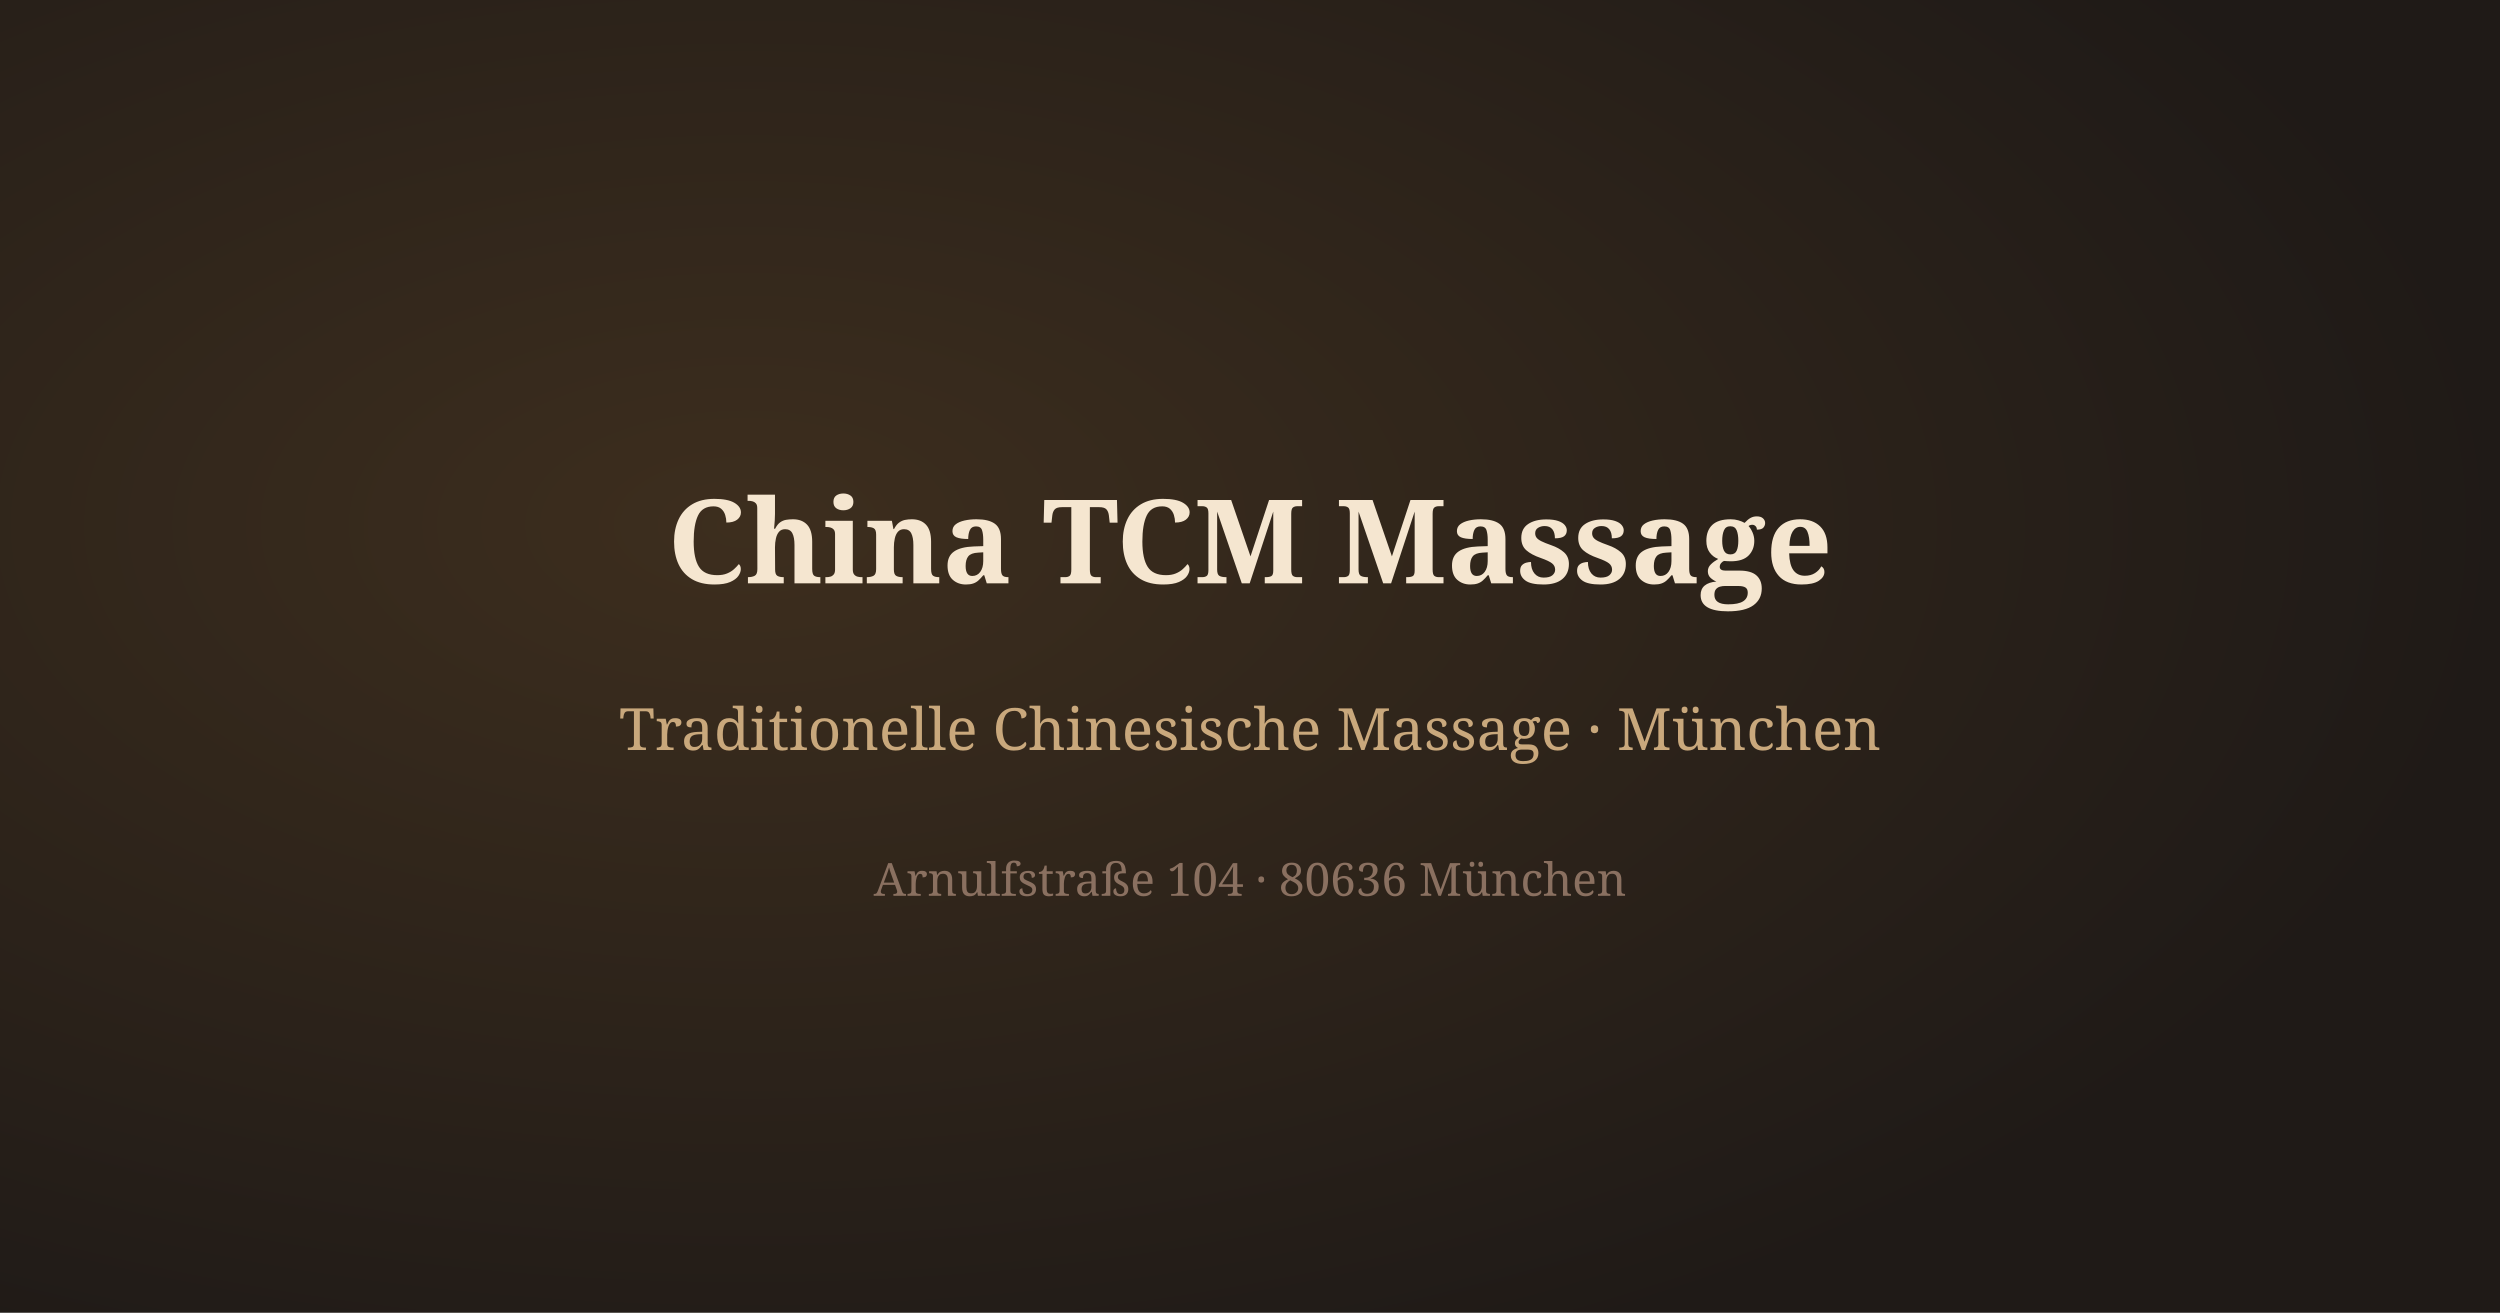
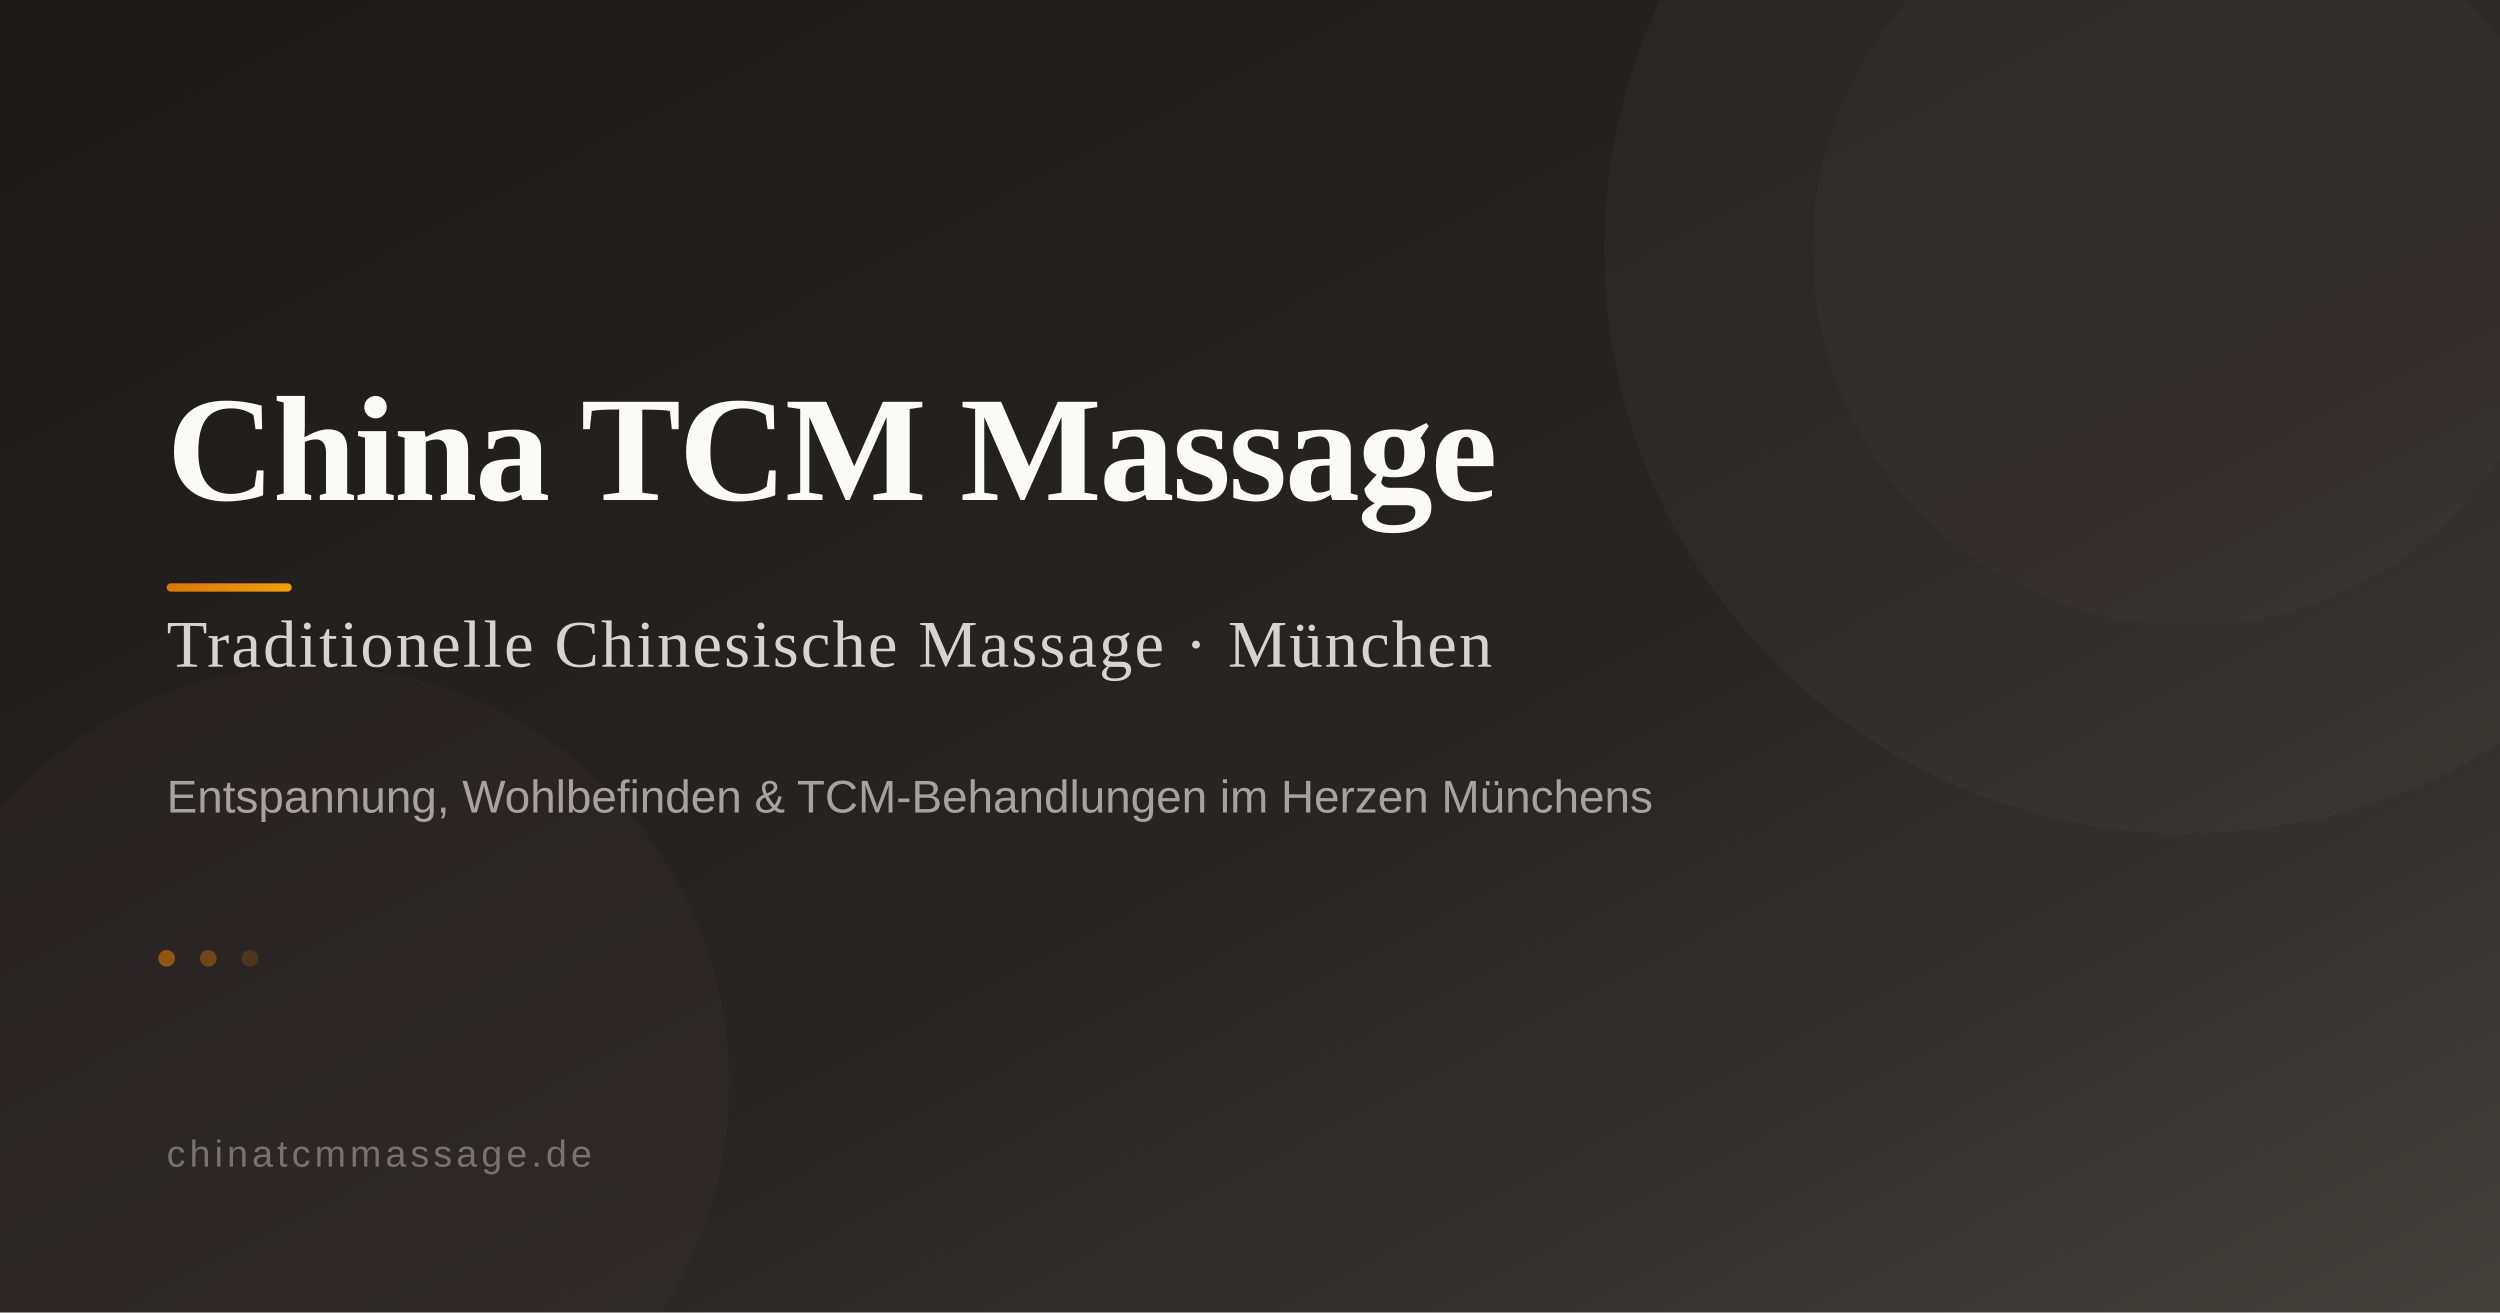
<svg xmlns="http://www.w3.org/2000/svg" width="1200" height="630" viewBox="0 0 1200 630">
-   <rect width="1200" height="630" fill="#1f1a17" />
-   <rect x="0" y="0" width="1200" height="630" fill="url(#grad)" />
  <defs>
-     <radialGradient id="grad" cx="30%" cy="40%" r="70%">
-       <stop offset="0%" stop-color="#3d2e1e" stop-opacity="1" />
-       <stop offset="100%" stop-color="#1f1a17" stop-opacity="1" />
-     </radialGradient>
+     <linearGradient id="bg" x1="0%" y1="0%" x2="100%" y2="100%">
+       <stop offset="0%" style="stop-color:#1c1917;stop-opacity:1" />
+       <stop offset="60%" style="stop-color:#292524;stop-opacity:1" />
+       <stop offset="100%" style="stop-color:#44403c;stop-opacity:1" />
+     </linearGradient>
+     <linearGradient id="accent" x1="0%" y1="0%" x2="100%" y2="0%">
+       <stop offset="0%" style="stop-color:#d97706;stop-opacity:1" />
+       <stop offset="100%" style="stop-color:#f59e0b;stop-opacity:1" />
+     </linearGradient>
  </defs>
-   <text x="600" y="280" font-family="Georgia, serif" font-size="56" fill="#f5e6d0" text-anchor="middle" font-weight="bold">China TCM Massage</text>
-   <text x="600" y="360" font-family="Georgia, serif" font-size="28" fill="#c9a87c" text-anchor="middle">Traditionelle Chinesische Massage · München</text>
-   <text x="600" y="430" font-family="Georgia, serif" font-size="22" fill="#8a7060" text-anchor="middle">Arnulfstraße 104 · 80636 München</text>
+   <rect width="1200" height="630" fill="url(#bg)" />
+   <circle cx="1050" cy="120" r="280" fill="#78716c" fill-opacity="0.08" />
+   <circle cx="1050" cy="120" r="180" fill="#78716c" fill-opacity="0.06" />
+   <circle cx="150" cy="520" r="200" fill="#78716c" fill-opacity="0.06" />
+   <rect x="80" y="280" width="60" height="4" rx="2" fill="url(#accent)" />
+   <text x="80" y="240" font-family="Georgia, 'Times New Roman', serif" font-size="72" font-weight="700" fill="#fafaf9" letter-spacing="-1">China TCM Massage</text>
+   <text x="80" y="320" font-family="Georgia, 'Times New Roman', serif" font-size="32" fill="#d6d3d1" letter-spacing="1">Traditionelle Chinesische Massage · München</text>
+   <text x="80" y="390" font-family="-apple-system, Arial, sans-serif" font-size="22" fill="#a8a29e">Entspannung, Wohlbefinden &amp; TCM-Behandlungen im Herzen Münchens</text>
+   <text x="80" y="560" font-family="-apple-system, Arial, sans-serif" font-size="18" fill="#78716c" letter-spacing="2">chinatcmmassage.de</text>
+   <circle cx="80" cy="460" r="4" fill="#d97706" fill-opacity="0.6" />
+   <circle cx="100" cy="460" r="4" fill="#d97706" fill-opacity="0.4" />
+   <circle cx="120" cy="460" r="4" fill="#d97706" fill-opacity="0.2" />
</svg>
